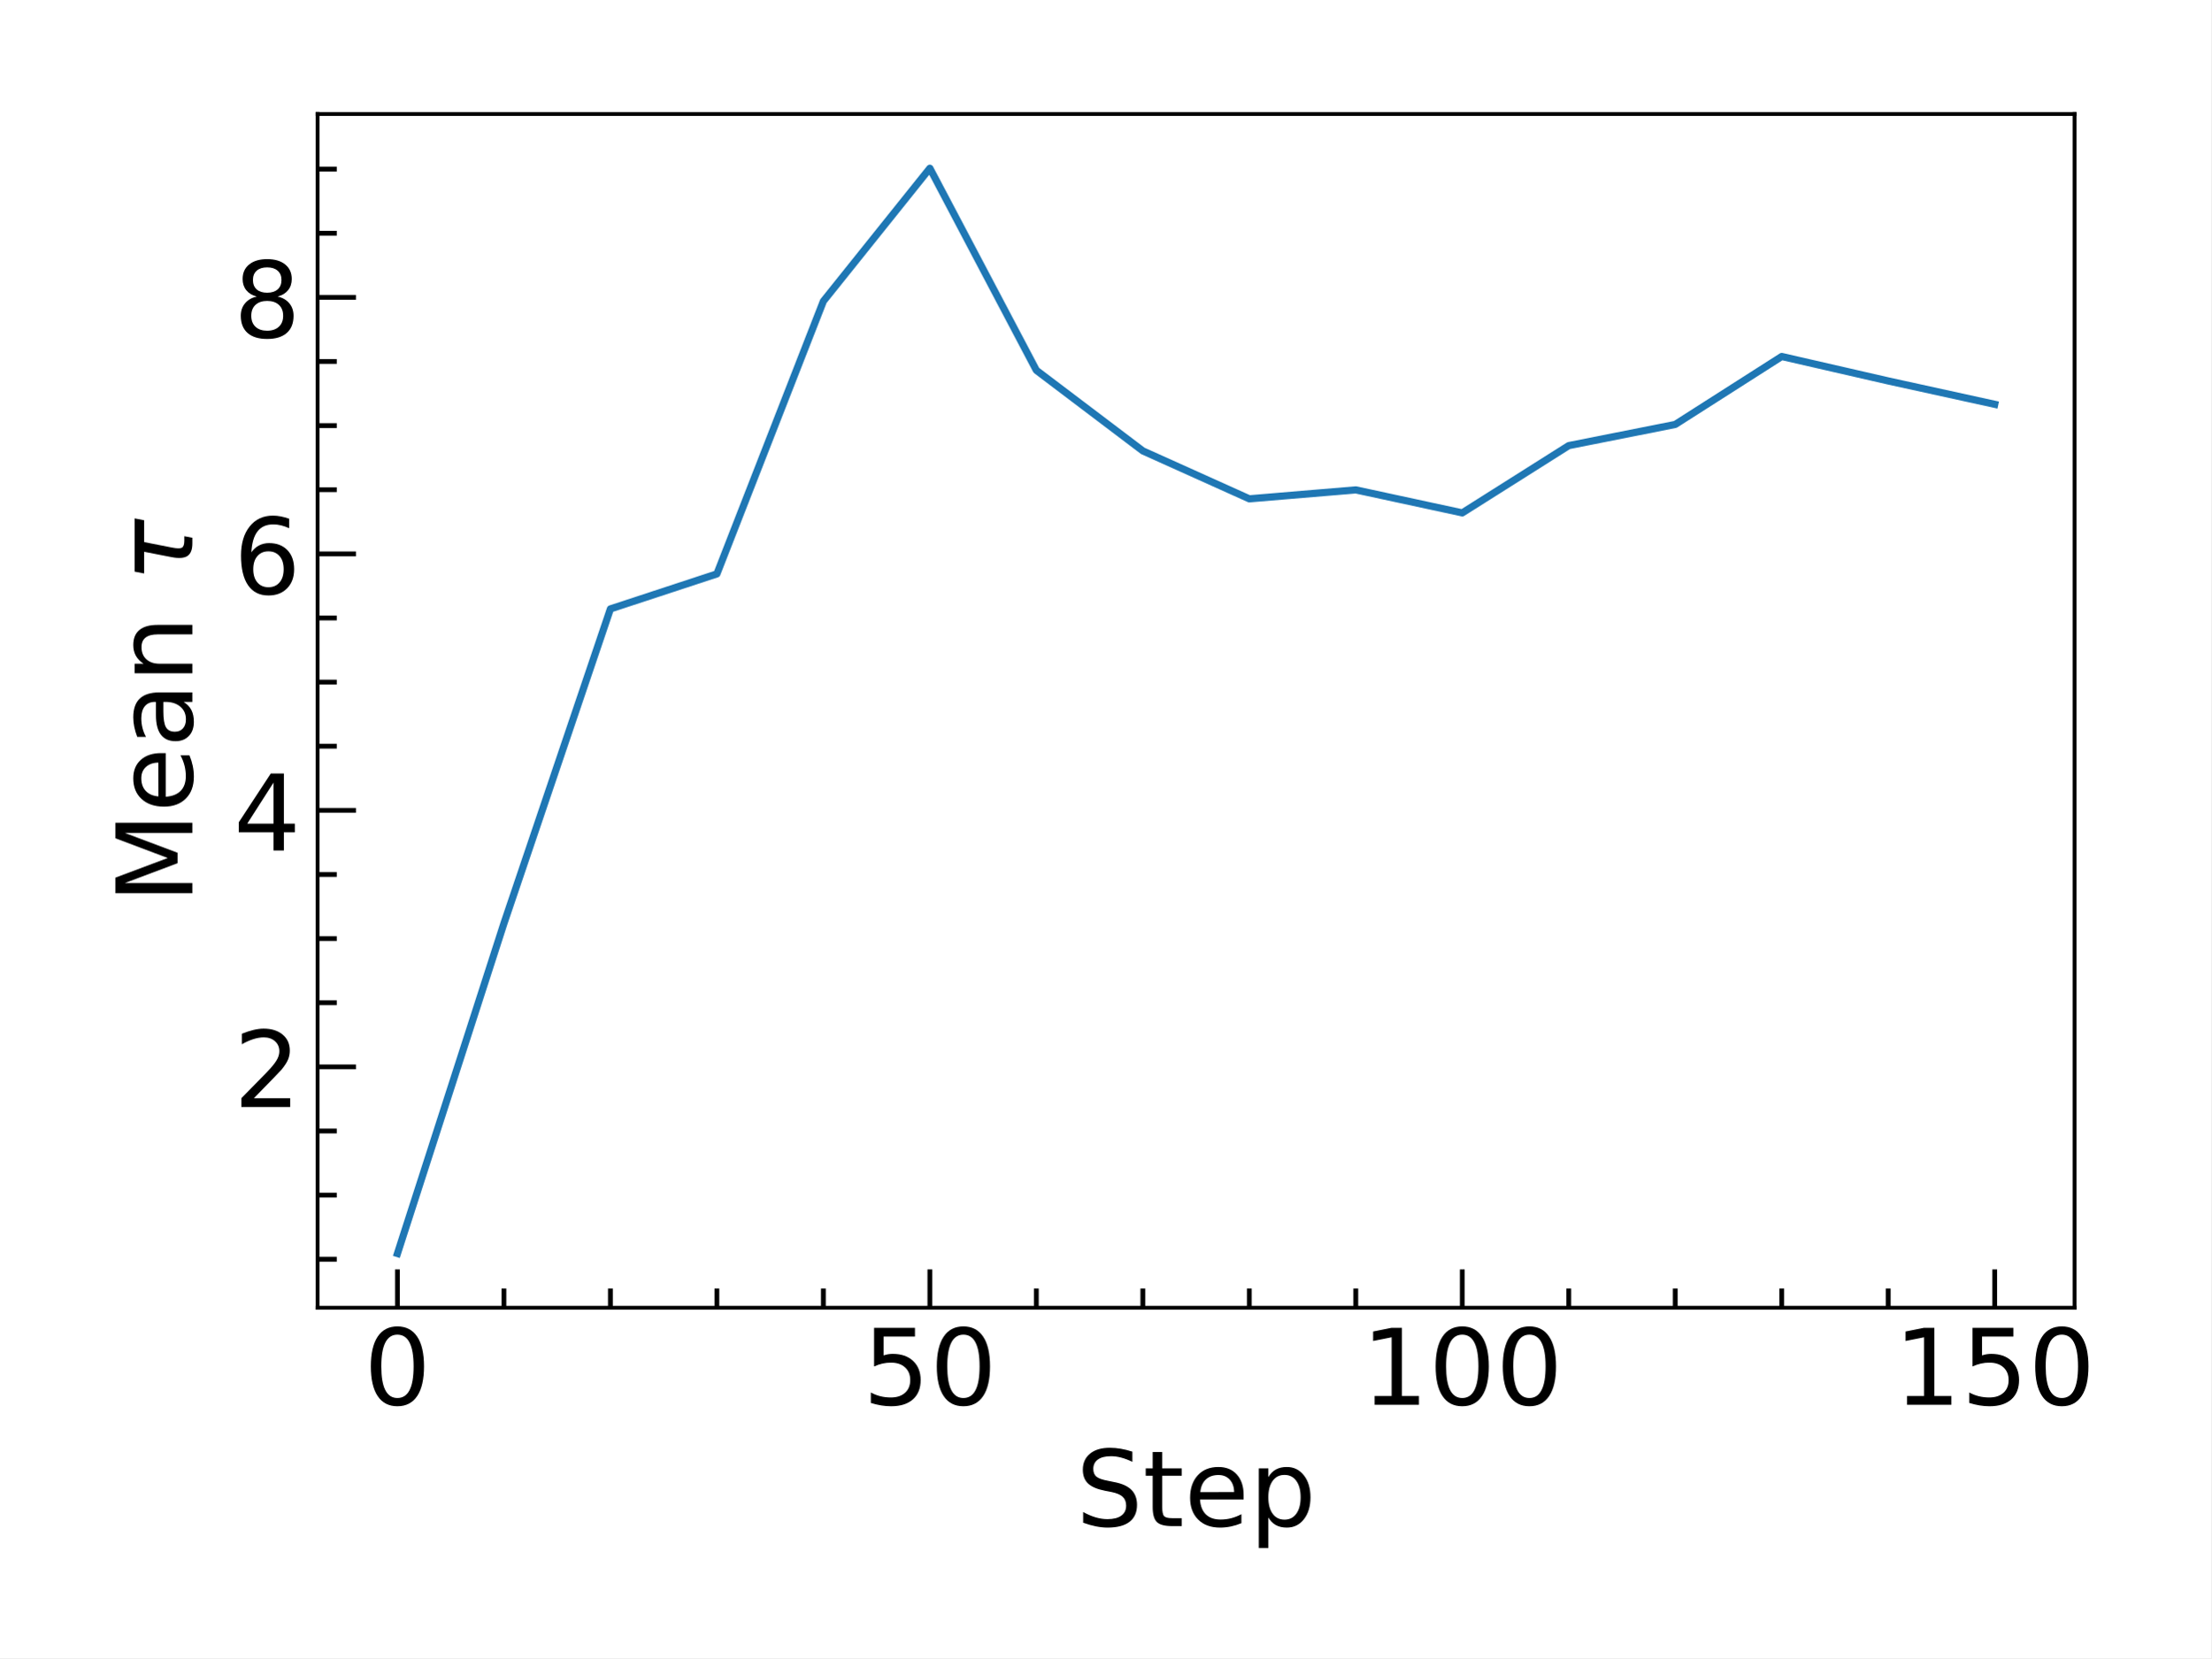
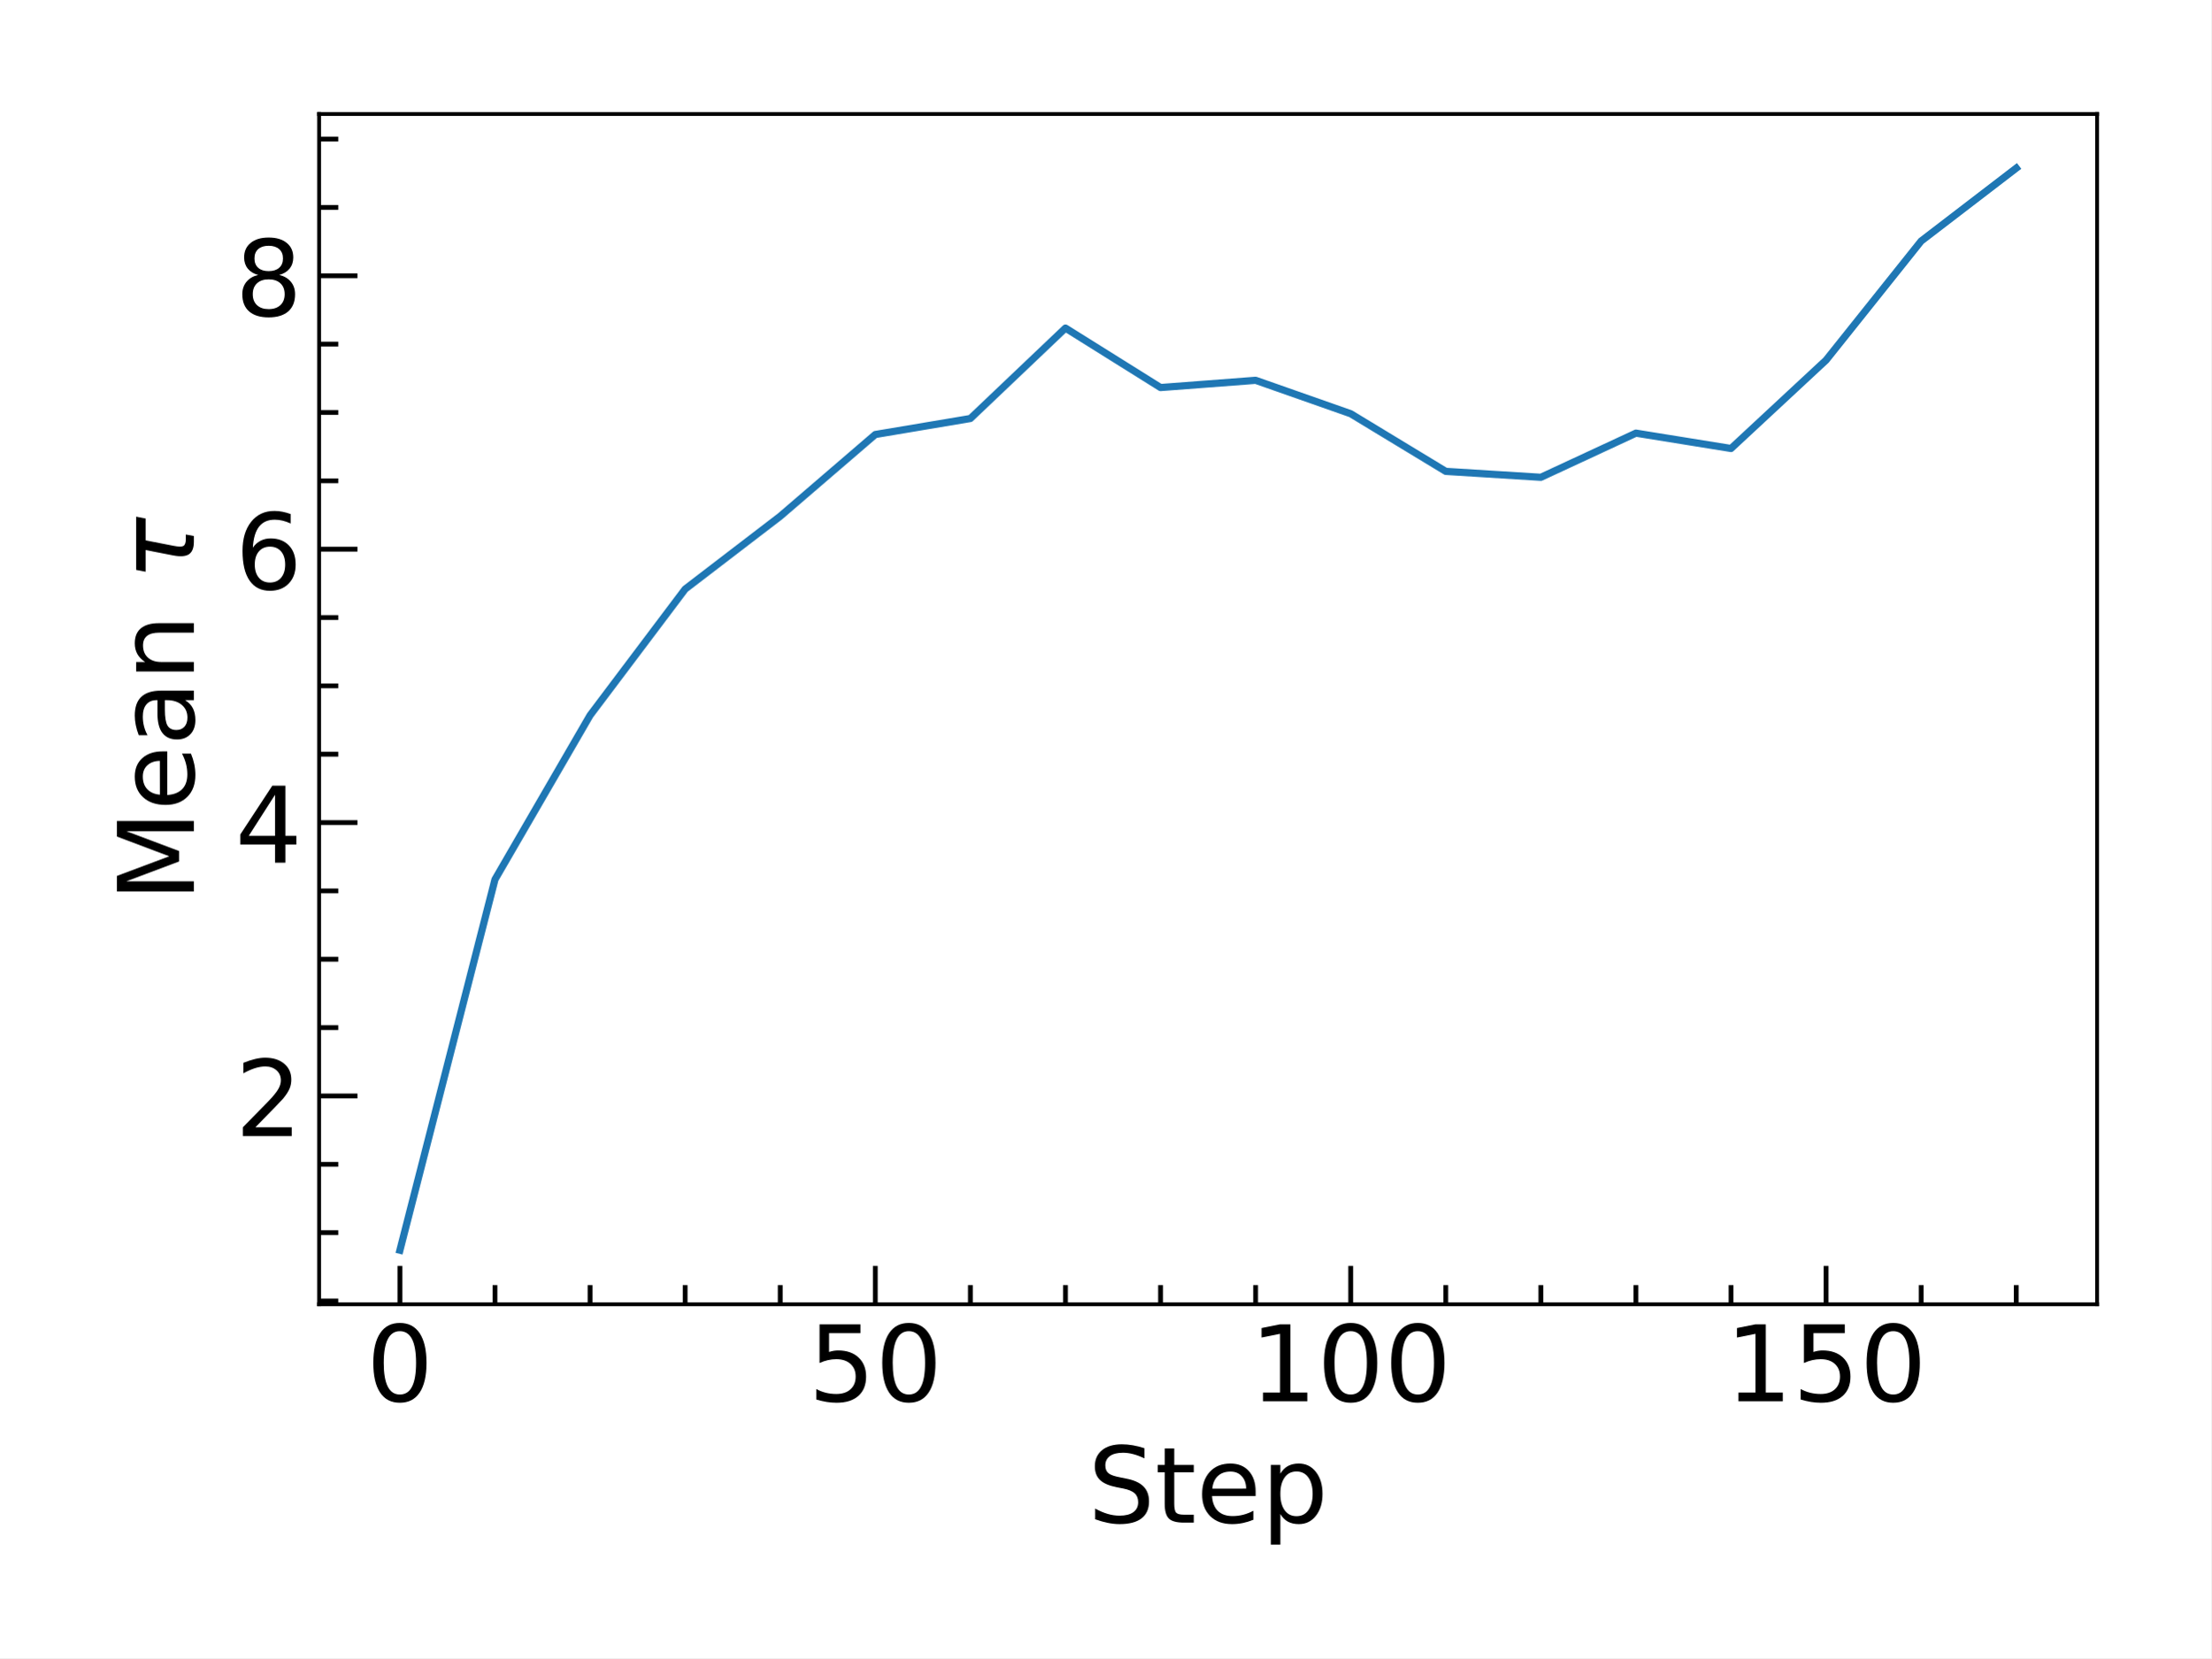
<svg xmlns="http://www.w3.org/2000/svg" xmlns:xlink="http://www.w3.org/1999/xlink" width="460.8pt" height="345.6pt" viewBox="0 0 460.8 345.6" version="1.1">
  <defs>
    <style type="text/css">*{stroke-linejoin: round; stroke-linecap: butt}</style>
  </defs>
  <g id="figure_1">
    <g id="patch_1">
      <path d="M 0 345.6  L 460.8 345.6  L 460.8 0  L 0 0  z " style="fill: #ffffff" />
    </g>
    <g id="axes_1">
      <g id="patch_2">
-         <path d="M 66.18 272.58  L 432.348 272.58  L 432.348 23.76  L 66.18 23.76  z " style="fill: #ffffff" />
+         <path d="M 66.495 271.86  L 437.04 271.86  L 437.04 23.76  L 66.495 23.76  z " style="fill: #ffffff" />
      </g>
      <g id="matplotlib.axis_1">
        <g id="xtick_1">
          <g id="line2d_1">
            <defs>
-               <path id="m2981b07748" d="M 0 0  L 0 -8  " style="stroke: #000000" />
-             </defs>
-             <g>
-               <use xlink:href="#m2981b07748" x="82.824" y="272.58" style="stroke: #000000" />
+               <path id="m49dbe36809" d="M 0 0  L 0 -8  " style="stroke: #000000" />
+             </defs>
+             <g>
+               <use xlink:href="#m49dbe36809" x="83.338" y="271.86" style="stroke: #000000" />
            </g>
          </g>
          <g id="text_1">
-             <g transform="translate(75.82524 292.7966) scale(0.22 -0.22)">
+             <g transform="translate(76.33921 292.0766) scale(0.22 -0.22)">
              <defs>
                <path id="DejaVuSans-30" d="M 2034 4250  Q 1547 4250 1301 3770  Q 1056 3291 1056 2328  Q 1056 1369 1301 889  Q 1547 409 2034 409  Q 2525 409 2770 889  Q 3016 1369 3016 2328  Q 3016 3291 2770 3770  Q 2525 4250 2034 4250  z M 2034 4750  Q 2819 4750 3233 4129  Q 3647 3509 3647 2328  Q 3647 1150 3233 529  Q 2819 -91 2034 -91  Q 1250 -91 836 529  Q 422 1150 422 2328  Q 422 3509 836 4129  Q 1250 4750 2034 4750  z " transform="scale(0.015625)" />
              </defs>
              <use xlink:href="#DejaVuSans-30" />
            </g>
          </g>
        </g>
        <g id="xtick_2">
          <g id="line2d_2">
            <g>
-               <use xlink:href="#m2981b07748" x="193.784" y="272.58" style="stroke: #000000" />
+               <use xlink:href="#m49dbe36809" x="182.414" y="271.86" style="stroke: #000000" />
            </g>
          </g>
          <g id="text_2">
-             <g transform="translate(179.7864 292.7966) scale(0.22 -0.22)">
+             <g transform="translate(168.4167 292.0766) scale(0.22 -0.22)">
              <defs>
                <path id="DejaVuSans-35" d="M 691 4666  L 3169 4666  L 3169 4134  L 1269 4134  L 1269 2991  Q 1406 3038 1543 3061  Q 1681 3084 1819 3084  Q 2600 3084 3056 2656  Q 3513 2228 3513 1497  Q 3513 744 3044 326  Q 2575 -91 1722 -91  Q 1428 -91 1123 -41  Q 819 9 494 109  L 494 744  Q 775 591 1075 516  Q 1375 441 1709 441  Q 2250 441 2565 725  Q 2881 1009 2881 1497  Q 2881 1984 2565 2268  Q 2250 2553 1709 2553  Q 1456 2553 1204 2497  Q 953 2441 691 2322  L 691 4666  z " transform="scale(0.015625)" />
              </defs>
              <use xlink:href="#DejaVuSans-35" />
              <use xlink:href="#DejaVuSans-30" transform="translate(63.62305 0)" />
            </g>
          </g>
        </g>
        <g id="xtick_3">
          <g id="line2d_3">
            <g>
-               <use xlink:href="#m2981b07748" x="304.744" y="272.58" style="stroke: #000000" />
+               <use xlink:href="#m49dbe36809" x="281.49" y="271.86" style="stroke: #000000" />
            </g>
          </g>
          <g id="text_3">
-             <g transform="translate(283.7476 292.7966) scale(0.22 -0.22)">
+             <g transform="translate(260.4941 292.0766) scale(0.22 -0.22)">
              <defs>
                <path id="DejaVuSans-31" d="M 794 531  L 1825 531  L 1825 4091  L 703 3866  L 703 4441  L 1819 4666  L 2450 4666  L 2450 531  L 3481 531  L 3481 0  L 794 0  L 794 531  z " transform="scale(0.015625)" />
              </defs>
              <use xlink:href="#DejaVuSans-31" />
              <use xlink:href="#DejaVuSans-30" transform="translate(63.62305 0)" />
              <use xlink:href="#DejaVuSans-30" transform="translate(127.2461 0)" />
            </g>
          </g>
        </g>
        <g id="xtick_4">
          <g id="line2d_4">
            <g>
-               <use xlink:href="#m2981b07748" x="415.704" y="272.58" style="stroke: #000000" />
+               <use xlink:href="#m49dbe36809" x="380.567" y="271.86" style="stroke: #000000" />
            </g>
          </g>
          <g id="text_4">
-             <g transform="translate(394.7075 292.7966) scale(0.22 -0.22)">
+             <g transform="translate(359.5703 292.0766) scale(0.22 -0.22)">
              <use xlink:href="#DejaVuSans-31" />
              <use xlink:href="#DejaVuSans-35" transform="translate(63.62305 0)" />
              <use xlink:href="#DejaVuSans-30" transform="translate(127.2461 0)" />
            </g>
          </g>
        </g>
        <g id="xtick_5">
          <g id="line2d_5">
            <defs>
-               <path id="m9334e04b33" d="M 0 0  L 0 -4  " style="stroke: #000000" />
-             </defs>
-             <g>
-               <use xlink:href="#m9334e04b33" x="105.016" y="272.58" style="stroke: #000000" />
+               <path id="m8aba33fbbd" d="M 0 0  L 0 -4  " style="stroke: #000000" />
+             </defs>
+             <g>
+               <use xlink:href="#m8aba33fbbd" x="103.153" y="271.86" style="stroke: #000000" />
            </g>
          </g>
        </g>
        <g id="xtick_6">
          <g id="line2d_6">
            <g>
-               <use xlink:href="#m9334e04b33" x="127.208" y="272.58" style="stroke: #000000" />
+               <use xlink:href="#m8aba33fbbd" x="122.968" y="271.86" style="stroke: #000000" />
            </g>
          </g>
        </g>
        <g id="xtick_7">
          <g id="line2d_7">
            <g>
-               <use xlink:href="#m9334e04b33" x="149.4" y="272.58" style="stroke: #000000" />
+               <use xlink:href="#m8aba33fbbd" x="142.784" y="271.86" style="stroke: #000000" />
            </g>
          </g>
        </g>
        <g id="xtick_8">
          <g id="line2d_8">
            <g>
-               <use xlink:href="#m9334e04b33" x="171.592" y="272.58" style="stroke: #000000" />
+               <use xlink:href="#m8aba33fbbd" x="162.599" y="271.86" style="stroke: #000000" />
            </g>
          </g>
        </g>
        <g id="xtick_9">
          <g id="line2d_9">
            <g>
-               <use xlink:href="#m9334e04b33" x="215.976" y="272.58" style="stroke: #000000" />
+               <use xlink:href="#m8aba33fbbd" x="202.229" y="271.86" style="stroke: #000000" />
            </g>
          </g>
        </g>
        <g id="xtick_10">
          <g id="line2d_10">
            <g>
-               <use xlink:href="#m9334e04b33" x="238.168" y="272.58" style="stroke: #000000" />
+               <use xlink:href="#m8aba33fbbd" x="222.045" y="271.86" style="stroke: #000000" />
            </g>
          </g>
        </g>
        <g id="xtick_11">
          <g id="line2d_11">
            <g>
-               <use xlink:href="#m9334e04b33" x="260.36" y="272.58" style="stroke: #000000" />
+               <use xlink:href="#m8aba33fbbd" x="241.86" y="271.86" style="stroke: #000000" />
            </g>
          </g>
        </g>
        <g id="xtick_12">
          <g id="line2d_12">
            <g>
-               <use xlink:href="#m9334e04b33" x="282.552" y="272.58" style="stroke: #000000" />
+               <use xlink:href="#m8aba33fbbd" x="261.675" y="271.86" style="stroke: #000000" />
            </g>
          </g>
        </g>
        <g id="xtick_13">
          <g id="line2d_13">
            <g>
-               <use xlink:href="#m9334e04b33" x="326.936" y="272.58" style="stroke: #000000" />
+               <use xlink:href="#m8aba33fbbd" x="301.306" y="271.86" style="stroke: #000000" />
            </g>
          </g>
        </g>
        <g id="xtick_14">
          <g id="line2d_14">
            <g>
-               <use xlink:href="#m9334e04b33" x="349.128" y="272.58" style="stroke: #000000" />
+               <use xlink:href="#m8aba33fbbd" x="321.121" y="271.86" style="stroke: #000000" />
            </g>
          </g>
        </g>
        <g id="xtick_15">
          <g id="line2d_15">
            <g>
-               <use xlink:href="#m9334e04b33" x="371.32" y="272.58" style="stroke: #000000" />
+               <use xlink:href="#m8aba33fbbd" x="340.936" y="271.86" style="stroke: #000000" />
            </g>
          </g>
        </g>
        <g id="xtick_16">
          <g id="line2d_16">
            <g>
-               <use xlink:href="#m9334e04b33" x="393.512" y="272.58" style="stroke: #000000" />
+               <use xlink:href="#m8aba33fbbd" x="360.751" y="271.86" style="stroke: #000000" />
+             </g>
+           </g>
+         </g>
+         <g id="xtick_17">
+           <g id="line2d_17">
+             <g>
+               <use xlink:href="#m8aba33fbbd" x="400.382" y="271.86" style="stroke: #000000" />
+             </g>
+           </g>
+         </g>
+         <g id="xtick_18">
+           <g id="line2d_18">
+             <g>
+               <use xlink:href="#m8aba33fbbd" x="420.197" y="271.86" style="stroke: #000000" />
            </g>
          </g>
        </g>
        <g id="text_5">
-           <g transform="translate(224.2165 318.0884) scale(0.22 -0.22)">
+           <g transform="translate(226.7202 317.3684) scale(0.22 -0.22)">
            <defs>
              <path id="DejaVuSans-53" d="M 3425 4513  L 3425 3897  Q 3066 4069 2747 4153  Q 2428 4238 2131 4238  Q 1616 4238 1336 4038  Q 1056 3838 1056 3469  Q 1056 3159 1242 3001  Q 1428 2844 1947 2747  L 2328 2669  Q 3034 2534 3370 2195  Q 3706 1856 3706 1288  Q 3706 609 3251 259  Q 2797 -91 1919 -91  Q 1588 -91 1214 -16  Q 841 59 441 206  L 441 856  Q 825 641 1194 531  Q 1563 422 1919 422  Q 2459 422 2753 634  Q 3047 847 3047 1241  Q 3047 1584 2836 1778  Q 2625 1972 2144 2069  L 1759 2144  Q 1053 2284 737 2584  Q 422 2884 422 3419  Q 422 4038 858 4394  Q 1294 4750 2059 4750  Q 2388 4750 2728 4690  Q 3069 4631 3425 4513  z " transform="scale(0.015625)" />
              <path id="DejaVuSans-74" d="M 1172 4494  L 1172 3500  L 2356 3500  L 2356 3053  L 1172 3053  L 1172 1153  Q 1172 725 1289 603  Q 1406 481 1766 481  L 2356 481  L 2356 0  L 1766 0  Q 1100 0 847 248  Q 594 497 594 1153  L 594 3053  L 172 3053  L 172 3500  L 594 3500  L 594 4494  L 1172 4494  z " transform="scale(0.015625)" />
              <path id="DejaVuSans-65" d="M 3597 1894  L 3597 1613  L 953 1613  Q 991 1019 1311 708  Q 1631 397 2203 397  Q 2534 397 2845 478  Q 3156 559 3463 722  L 3463 178  Q 3153 47 2828 -22  Q 2503 -91 2169 -91  Q 1331 -91 842 396  Q 353 884 353 1716  Q 353 2575 817 3079  Q 1281 3584 2069 3584  Q 2775 3584 3186 3129  Q 3597 2675 3597 1894  z M 3022 2063  Q 3016 2534 2758 2815  Q 2500 3097 2075 3097  Q 1594 3097 1305 2825  Q 1016 2553 972 2059  L 3022 2063  z " transform="scale(0.015625)" />
              <path id="DejaVuSans-70" d="M 1159 525  L 1159 -1331  L 581 -1331  L 581 3500  L 1159 3500  L 1159 2969  Q 1341 3281 1617 3432  Q 1894 3584 2278 3584  Q 2916 3584 3314 3078  Q 3713 2572 3713 1747  Q 3713 922 3314 415  Q 2916 -91 2278 -91  Q 1894 -91 1617 61  Q 1341 213 1159 525  z M 3116 1747  Q 3116 2381 2855 2742  Q 2594 3103 2138 3103  Q 1681 3103 1420 2742  Q 1159 2381 1159 1747  Q 1159 1113 1420 752  Q 1681 391 2138 391  Q 2594 391 2855 752  Q 3116 1113 3116 1747  z " transform="scale(0.015625)" />
            </defs>
            <use xlink:href="#DejaVuSans-53" />
            <use xlink:href="#DejaVuSans-74" transform="translate(63.47656 0)" />
            <use xlink:href="#DejaVuSans-65" transform="translate(102.6855 0)" />
            <use xlink:href="#DejaVuSans-70" transform="translate(164.209 0)" />
          </g>
        </g>
      </g>
      <g id="matplotlib.axis_2">
        <g id="ytick_1">
-           <g id="line2d_17">
-             <defs>
-               <path id="m1aa9b8afba" d="M 0 0  L 8 0  " style="stroke: #000000" />
-             </defs>
-             <g>
-               <use xlink:href="#m1aa9b8afba" x="66.18" y="222.371" style="stroke: #000000" />
+           <g id="line2d_19">
+             <defs>
+               <path id="m4582ba9f49" d="M 0 0  L 8 0  " style="stroke: #000000" />
+             </defs>
+             <g>
+               <use xlink:href="#m4582ba9f49" x="66.495" y="228.432" style="stroke: #000000" />
            </g>
          </g>
          <g id="text_6">
-             <g transform="translate(48.6825 230.729) scale(0.22 -0.22)">
+             <g transform="translate(48.9975 236.7899) scale(0.22 -0.22)">
              <defs>
                <path id="DejaVuSans-32" d="M 1228 531  L 3431 531  L 3431 0  L 469 0  L 469 531  Q 828 903 1448 1529  Q 2069 2156 2228 2338  Q 2531 2678 2651 2914  Q 2772 3150 2772 3378  Q 2772 3750 2511 3984  Q 2250 4219 1831 4219  Q 1534 4219 1204 4116  Q 875 4013 500 3803  L 500 4441  Q 881 4594 1212 4672  Q 1544 4750 1819 4750  Q 2544 4750 2975 4387  Q 3406 4025 3406 3419  Q 3406 3131 3298 2873  Q 3191 2616 2906 2266  Q 2828 2175 2409 1742  Q 1991 1309 1228 531  z " transform="scale(0.015625)" />
              </defs>
              <use xlink:href="#DejaVuSans-32" />
            </g>
          </g>
        </g>
        <g id="ytick_2">
-           <g id="line2d_18">
-             <g>
-               <use xlink:href="#m1aa9b8afba" x="66.18" y="168.906" style="stroke: #000000" />
+           <g id="line2d_20">
+             <g>
+               <use xlink:href="#m4582ba9f49" x="66.495" y="171.447" style="stroke: #000000" />
            </g>
          </g>
          <g id="text_7">
-             <g transform="translate(48.6825 177.2638) scale(0.22 -0.22)">
+             <g transform="translate(48.9975 179.8048) scale(0.22 -0.22)">
              <defs>
                <path id="DejaVuSans-34" d="M 2419 4116  L 825 1625  L 2419 1625  L 2419 4116  z M 2253 4666  L 3047 4666  L 3047 1625  L 3713 1625  L 3713 1100  L 3047 1100  L 3047 0  L 2419 0  L 2419 1100  L 313 1100  L 313 1709  L 2253 4666  z " transform="scale(0.015625)" />
              </defs>
              <use xlink:href="#DejaVuSans-34" />
            </g>
          </g>
        </g>
        <g id="ytick_3">
-           <g id="line2d_19">
-             <g>
-               <use xlink:href="#m1aa9b8afba" x="66.18" y="115.44" style="stroke: #000000" />
+           <g id="line2d_21">
+             <g>
+               <use xlink:href="#m4582ba9f49" x="66.495" y="114.461" style="stroke: #000000" />
            </g>
          </g>
          <g id="text_8">
-             <g transform="translate(48.6825 123.7987) scale(0.22 -0.22)">
+             <g transform="translate(48.9975 122.8197) scale(0.22 -0.22)">
              <defs>
                <path id="DejaVuSans-36" d="M 2113 2584  Q 1688 2584 1439 2293  Q 1191 2003 1191 1497  Q 1191 994 1439 701  Q 1688 409 2113 409  Q 2538 409 2786 701  Q 3034 994 3034 1497  Q 3034 2003 2786 2293  Q 2538 2584 2113 2584  z M 3366 4563  L 3366 3988  Q 3128 4100 2886 4159  Q 2644 4219 2406 4219  Q 1781 4219 1451 3797  Q 1122 3375 1075 2522  Q 1259 2794 1537 2939  Q 1816 3084 2150 3084  Q 2853 3084 3261 2657  Q 3669 2231 3669 1497  Q 3669 778 3244 343  Q 2819 -91 2113 -91  Q 1303 -91 875 529  Q 447 1150 447 2328  Q 447 3434 972 4092  Q 1497 4750 2381 4750  Q 2619 4750 2861 4703  Q 3103 4656 3366 4563  z " transform="scale(0.015625)" />
              </defs>
              <use xlink:href="#DejaVuSans-36" />
            </g>
          </g>
        </g>
        <g id="ytick_4">
-           <g id="line2d_20">
-             <g>
-               <use xlink:href="#m1aa9b8afba" x="66.18" y="61.975" style="stroke: #000000" />
+           <g id="line2d_22">
+             <g>
+               <use xlink:href="#m4582ba9f49" x="66.495" y="57.476" style="stroke: #000000" />
            </g>
          </g>
          <g id="text_9">
-             <g transform="translate(48.6825 70.33358) scale(0.22 -0.22)">
+             <g transform="translate(48.9975 65.83463) scale(0.22 -0.22)">
              <defs>
                <path id="DejaVuSans-38" d="M 2034 2216  Q 1584 2216 1326 1975  Q 1069 1734 1069 1313  Q 1069 891 1326 650  Q 1584 409 2034 409  Q 2484 409 2743 651  Q 3003 894 3003 1313  Q 3003 1734 2745 1975  Q 2488 2216 2034 2216  z M 1403 2484  Q 997 2584 770 2862  Q 544 3141 544 3541  Q 544 4100 942 4425  Q 1341 4750 2034 4750  Q 2731 4750 3128 4425  Q 3525 4100 3525 3541  Q 3525 3141 3298 2862  Q 3072 2584 2669 2484  Q 3125 2378 3379 2068  Q 3634 1759 3634 1313  Q 3634 634 3220 271  Q 2806 -91 2034 -91  Q 1263 -91 848 271  Q 434 634 434 1313  Q 434 1759 690 2068  Q 947 2378 1403 2484  z M 1172 3481  Q 1172 3119 1398 2916  Q 1625 2713 2034 2713  Q 2441 2713 2670 2916  Q 2900 3119 2900 3481  Q 2900 3844 2670 4047  Q 2441 4250 2034 4250  Q 1625 4250 1398 4047  Q 1172 3844 1172 3481  z " transform="scale(0.015625)" />
              </defs>
              <use xlink:href="#DejaVuSans-38" />
            </g>
          </g>
        </g>
        <g id="ytick_5">
-           <g id="line2d_21">
-             <defs>
-               <path id="m63330daa45" d="M 0 0  L 4 0  " style="stroke: #000000" />
-             </defs>
-             <g>
-               <use xlink:href="#m63330daa45" x="66.18" y="262.47" style="stroke: #000000" />
+           <g id="line2d_23">
+             <defs>
+               <path id="m410199a20f" d="M 0 0  L 4 0  " style="stroke: #000000" />
+             </defs>
+             <g>
+               <use xlink:href="#m410199a20f" x="66.495" y="271.17" style="stroke: #000000" />
            </g>
          </g>
        </g>
        <g id="ytick_6">
-           <g id="line2d_22">
-             <g>
-               <use xlink:href="#m63330daa45" x="66.18" y="249.103" style="stroke: #000000" />
+           <g id="line2d_24">
+             <g>
+               <use xlink:href="#m410199a20f" x="66.495" y="256.924" style="stroke: #000000" />
            </g>
          </g>
        </g>
        <g id="ytick_7">
-           <g id="line2d_23">
-             <g>
-               <use xlink:href="#m63330daa45" x="66.18" y="235.737" style="stroke: #000000" />
+           <g id="line2d_25">
+             <g>
+               <use xlink:href="#m410199a20f" x="66.495" y="242.678" style="stroke: #000000" />
            </g>
          </g>
        </g>
        <g id="ytick_8">
-           <g id="line2d_24">
-             <g>
-               <use xlink:href="#m63330daa45" x="66.18" y="209.004" style="stroke: #000000" />
+           <g id="line2d_26">
+             <g>
+               <use xlink:href="#m410199a20f" x="66.495" y="214.185" style="stroke: #000000" />
            </g>
          </g>
        </g>
        <g id="ytick_9">
-           <g id="line2d_25">
-             <g>
-               <use xlink:href="#m63330daa45" x="66.18" y="195.638" style="stroke: #000000" />
+           <g id="line2d_27">
+             <g>
+               <use xlink:href="#m410199a20f" x="66.495" y="199.939" style="stroke: #000000" />
            </g>
          </g>
        </g>
        <g id="ytick_10">
-           <g id="line2d_26">
-             <g>
-               <use xlink:href="#m63330daa45" x="66.18" y="182.272" style="stroke: #000000" />
+           <g id="line2d_28">
+             <g>
+               <use xlink:href="#m410199a20f" x="66.495" y="185.693" style="stroke: #000000" />
            </g>
          </g>
        </g>
        <g id="ytick_11">
-           <g id="line2d_27">
-             <g>
-               <use xlink:href="#m63330daa45" x="66.18" y="155.539" style="stroke: #000000" />
+           <g id="line2d_29">
+             <g>
+               <use xlink:href="#m410199a20f" x="66.495" y="157.2" style="stroke: #000000" />
            </g>
          </g>
        </g>
        <g id="ytick_12">
-           <g id="line2d_28">
-             <g>
-               <use xlink:href="#m63330daa45" x="66.18" y="142.173" style="stroke: #000000" />
+           <g id="line2d_30">
+             <g>
+               <use xlink:href="#m410199a20f" x="66.495" y="142.954" style="stroke: #000000" />
            </g>
          </g>
        </g>
        <g id="ytick_13">
-           <g id="line2d_29">
-             <g>
-               <use xlink:href="#m63330daa45" x="66.18" y="128.807" style="stroke: #000000" />
+           <g id="line2d_31">
+             <g>
+               <use xlink:href="#m410199a20f" x="66.495" y="128.708" style="stroke: #000000" />
            </g>
          </g>
        </g>
        <g id="ytick_14">
-           <g id="line2d_30">
-             <g>
-               <use xlink:href="#m63330daa45" x="66.18" y="102.074" style="stroke: #000000" />
+           <g id="line2d_32">
+             <g>
+               <use xlink:href="#m410199a20f" x="66.495" y="100.215" style="stroke: #000000" />
            </g>
          </g>
        </g>
        <g id="ytick_15">
-           <g id="line2d_31">
-             <g>
-               <use xlink:href="#m63330daa45" x="66.18" y="88.708" style="stroke: #000000" />
+           <g id="line2d_33">
+             <g>
+               <use xlink:href="#m410199a20f" x="66.495" y="85.969" style="stroke: #000000" />
            </g>
          </g>
        </g>
        <g id="ytick_16">
-           <g id="line2d_32">
-             <g>
-               <use xlink:href="#m63330daa45" x="66.18" y="75.342" style="stroke: #000000" />
+           <g id="line2d_34">
+             <g>
+               <use xlink:href="#m410199a20f" x="66.495" y="71.723" style="stroke: #000000" />
            </g>
          </g>
        </g>
        <g id="ytick_17">
-           <g id="line2d_33">
-             <g>
-               <use xlink:href="#m63330daa45" x="66.18" y="48.609" style="stroke: #000000" />
+           <g id="line2d_35">
+             <g>
+               <use xlink:href="#m410199a20f" x="66.495" y="43.23" style="stroke: #000000" />
            </g>
          </g>
        </g>
        <g id="ytick_18">
-           <g id="line2d_34">
-             <g>
-               <use xlink:href="#m63330daa45" x="66.18" y="35.243" style="stroke: #000000" />
+           <g id="line2d_36">
+             <g>
+               <use xlink:href="#m410199a20f" x="66.495" y="28.984" style="stroke: #000000" />
            </g>
          </g>
        </g>
        <g id="text_10">
-           <g transform="translate(40.10719 188.32) rotate(-90) scale(0.22 -0.22)">
+           <g transform="translate(40.42219 187.96) rotate(-90) scale(0.22 -0.22)">
            <defs>
              <path id="DejaVuSans-4d" d="M 628 4666  L 1569 4666  L 2759 1491  L 3956 4666  L 4897 4666  L 4897 0  L 4281 0  L 4281 4097  L 3078 897  L 2444 897  L 1241 4097  L 1241 0  L 628 0  L 628 4666  z " transform="scale(0.015625)" />
              <path id="DejaVuSans-61" d="M 2194 1759  Q 1497 1759 1228 1600  Q 959 1441 959 1056  Q 959 750 1161 570  Q 1363 391 1709 391  Q 2188 391 2477 730  Q 2766 1069 2766 1631  L 2766 1759  L 2194 1759  z M 3341 1997  L 3341 0  L 2766 0  L 2766 531  Q 2569 213 2275 61  Q 1981 -91 1556 -91  Q 1019 -91 701 211  Q 384 513 384 1019  Q 384 1609 779 1909  Q 1175 2209 1959 2209  L 2766 2209  L 2766 2266  Q 2766 2663 2505 2880  Q 2244 3097 1772 3097  Q 1472 3097 1187 3025  Q 903 2953 641 2809  L 641 3341  Q 956 3463 1253 3523  Q 1550 3584 1831 3584  Q 2591 3584 2966 3190  Q 3341 2797 3341 1997  z " transform="scale(0.015625)" />
              <path id="DejaVuSans-6e" d="M 3513 2113  L 3513 0  L 2938 0  L 2938 2094  Q 2938 2591 2744 2837  Q 2550 3084 2163 3084  Q 1697 3084 1428 2787  Q 1159 2491 1159 1978  L 1159 0  L 581 0  L 581 3500  L 1159 3500  L 1159 2956  Q 1366 3272 1645 3428  Q 1925 3584 2291 3584  Q 2894 3584 3203 3211  Q 3513 2838 3513 2113  z " transform="scale(0.015625)" />
              <path id="DejaVuSans-20" transform="scale(0.015625)" />
              <path id="DejaVuSans-Oblique-3c4" d="M 2103 638  Q 2188 488 2525 488  L 2800 488  L 2706 0  L 2363 0  Q 1800 0 1600 300  Q 1403 606 1534 1269  L 1856 2925  L 541 2925  L 653 3500  L 3881 3500  L 3769 2925  L 2444 2925  L 2113 1234  Q 2025 781 2103 638  z " transform="scale(0.015625)" />
            </defs>
            <use xlink:href="#DejaVuSans-4d" transform="translate(0 0.09375)" />
            <use xlink:href="#DejaVuSans-65" transform="translate(86.2793 0.09375)" />
            <use xlink:href="#DejaVuSans-61" transform="translate(147.8027 0.09375)" />
            <use xlink:href="#DejaVuSans-6e" transform="translate(209.082 0.09375)" />
            <use xlink:href="#DejaVuSans-20" transform="translate(272.4609 0.09375)" />
            <use xlink:href="#DejaVuSans-Oblique-3c4" transform="translate(304.248 0.09375)" />
          </g>
        </g>
      </g>
-       <g id="line2d_35">
-         <path d="M 82.824 261.27  L 105.016 192.463  L 127.208 126.913  L 149.4 119.615  L 171.592 62.775  L 193.784 35.07  L 215.976 77.179  L 238.168 93.976  L 260.36 103.966  L 282.552 102.103  L 304.744 106.897  L 326.936 92.872  L 349.128 88.463  L 371.32 74.299  L 393.512 79.395  L 415.704 84.266  " clip-path="url(#p7bb30de6b0)" style="fill: none; stroke: #1f77b4; stroke-width: 1.5; stroke-linecap: square" />
+       <g id="line2d_37">
+         <path d="M 83.338 260.583  L 103.153 183.304  L 122.968 149.097  L 142.784 122.784  L 162.599 107.598  L 182.414 90.562  L 202.229 87.226  L 222.045 68.378  L 241.86 80.773  L 261.675 79.263  L 281.49 86.23  L 301.306 98.246  L 321.121 99.48  L 340.936 90.277  L 360.751 93.475  L 380.567 75.054  L 400.382 50.233  L 420.197 35.037  " clip-path="url(#p4e60e146ed)" style="fill: none; stroke: #1f77b4; stroke-width: 1.5; stroke-linecap: square" />
      </g>
      <g id="patch_3">
-         <path d="M 66.18 272.58  L 66.18 23.76  " style="fill: none; stroke: #000000; stroke-width: 0.8; stroke-linejoin: miter; stroke-linecap: square" />
+         <path d="M 66.495 271.86  L 66.495 23.76  " style="fill: none; stroke: #000000; stroke-width: 0.8; stroke-linejoin: miter; stroke-linecap: square" />
      </g>
      <g id="patch_4">
-         <path d="M 432.348 272.58  L 432.348 23.76  " style="fill: none; stroke: #000000; stroke-width: 0.8; stroke-linejoin: miter; stroke-linecap: square" />
+         <path d="M 437.04 271.86  L 437.04 23.76  " style="fill: none; stroke: #000000; stroke-width: 0.8; stroke-linejoin: miter; stroke-linecap: square" />
      </g>
      <g id="patch_5">
-         <path d="M 66.18 272.58  L 432.348 272.58  " style="fill: none; stroke: #000000; stroke-width: 0.8; stroke-linejoin: miter; stroke-linecap: square" />
+         <path d="M 66.495 271.86  L 437.04 271.86  " style="fill: none; stroke: #000000; stroke-width: 0.8; stroke-linejoin: miter; stroke-linecap: square" />
      </g>
      <g id="patch_6">
-         <path d="M 66.18 23.76  L 432.348 23.76  " style="fill: none; stroke: #000000; stroke-width: 0.8; stroke-linejoin: miter; stroke-linecap: square" />
+         <path d="M 66.495 23.76  L 437.04 23.76  " style="fill: none; stroke: #000000; stroke-width: 0.8; stroke-linejoin: miter; stroke-linecap: square" />
      </g>
    </g>
  </g>
  <defs>
-     <clipPath id="p7bb30de6b0">
-       <rect x="66.18" y="23.76" width="366.168" height="248.82" />
+     <clipPath id="p4e60e146ed">
+       <rect x="66.495" y="23.76" width="370.545" height="248.1" />
    </clipPath>
  </defs>
</svg>
